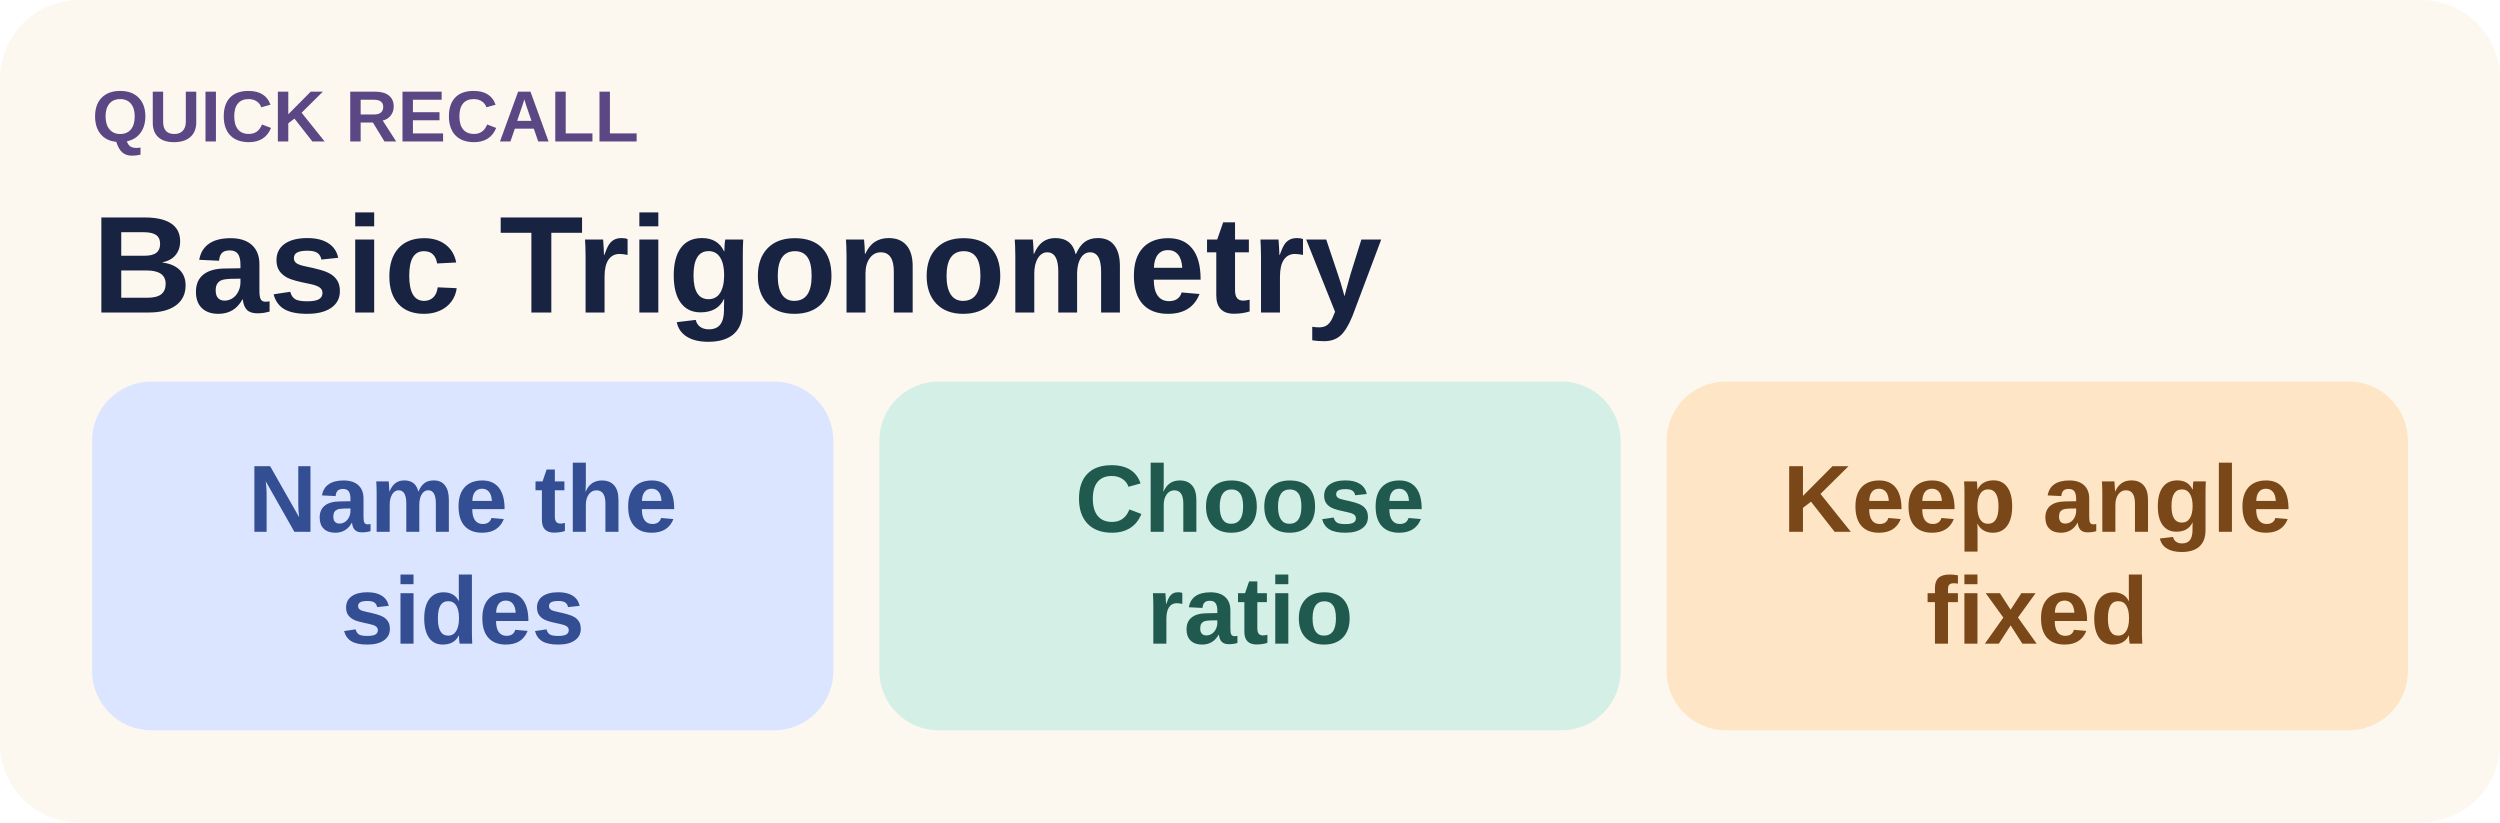
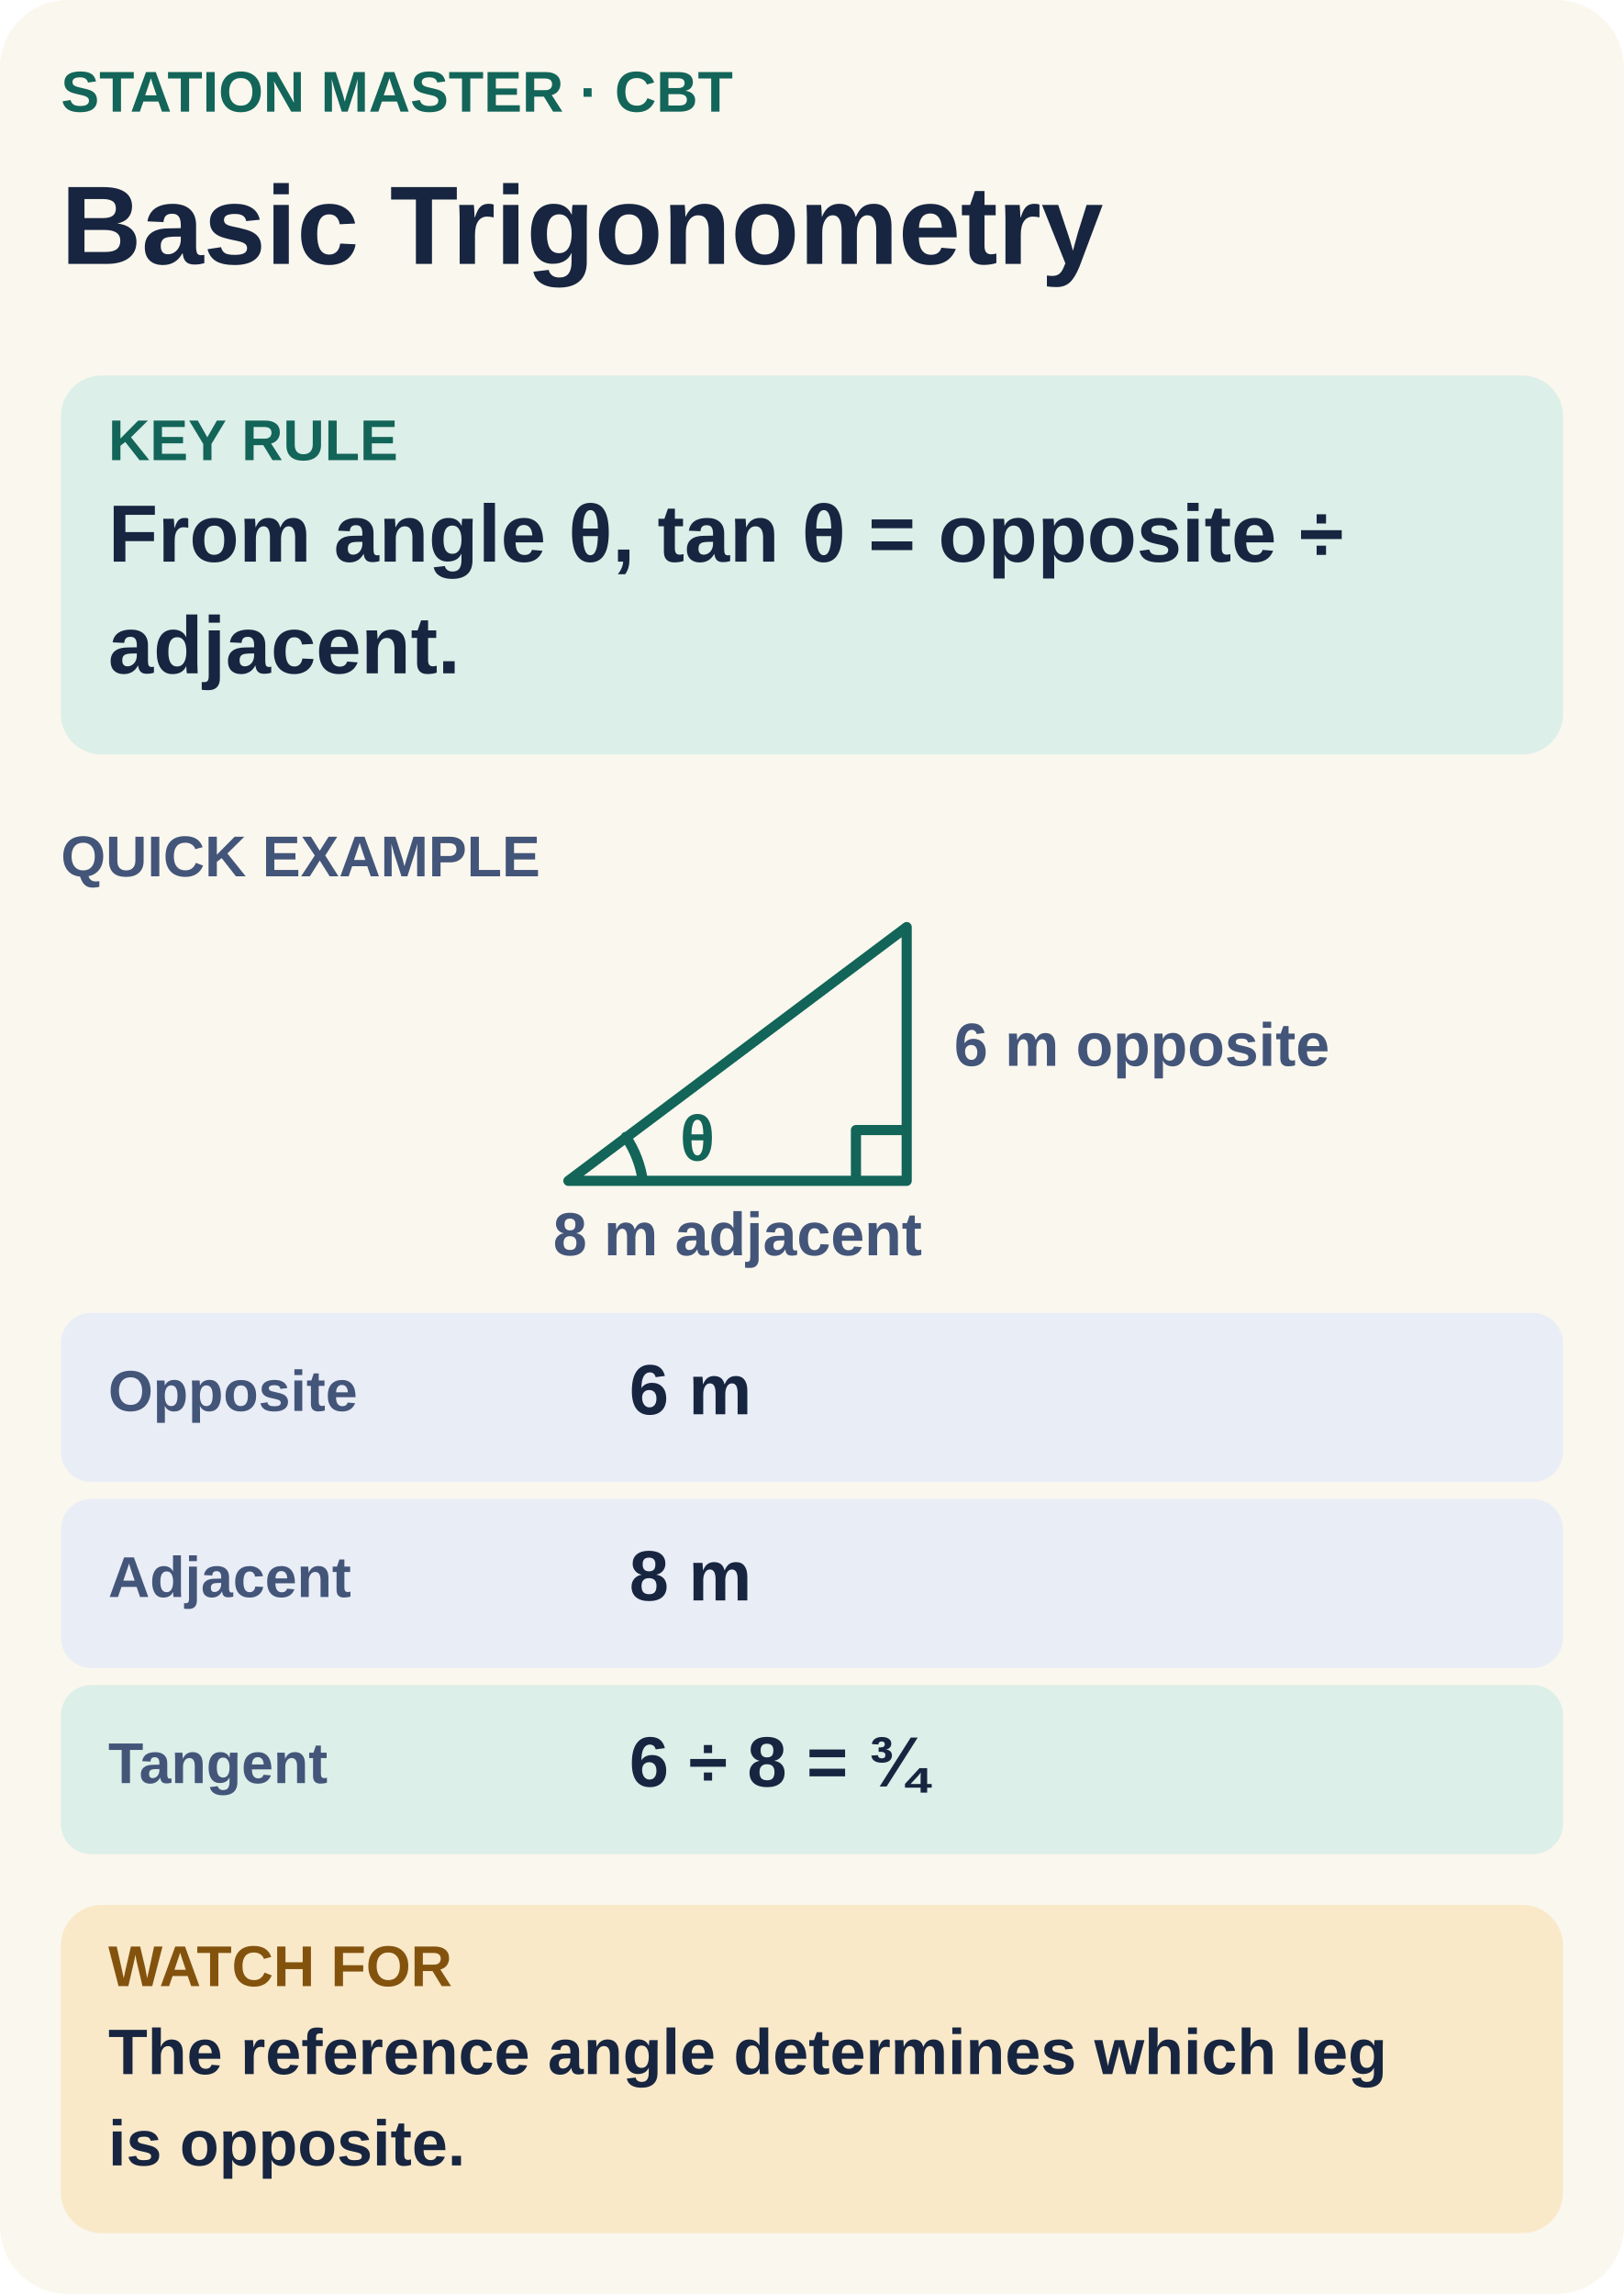
- <svg xmlns="http://www.w3.org/2000/svg" width="760" height="250" viewBox="0 0 760 250" role="img" aria-labelledby="title description">
-   <rect width="100%" height="100%" rx="24" fill="#fcf8ef" />
+ <svg xmlns="http://www.w3.org/2000/svg" width="480" height="678" viewBox="0 0 480 678" role="img" aria-labelledby="title description">
+   <rect x="0" y="0" width="480" height="678" rx="20" fill="#faf7ee" />
  <g font-family="Segoe UI, Arial, sans-serif" font-weight="700">
-     <text x="28" y="43" font-size="22" fill="#5a4784">QUICK RECALL</text>
-     <text x="28" y="95" font-size="42" fill="#182342">Basic Trigonometry</text>
-     <rect x="28" y="116" width="225.333" height="106" rx="18" fill="#dce5ff" />
-     <text x="140.667" y="161.667" font-size="29" fill="#344e93" text-anchor="middle">Name the</text>
-     <text x="140.667" y="195.667" font-size="29" fill="#344e93" text-anchor="middle">sides</text>
-     <rect x="267.333" y="116" width="225.333" height="106" rx="18" fill="#d4efe6" />
-     <text x="380" y="161.667" font-size="29" fill="#20594e" text-anchor="middle">Choose</text>
-     <text x="380" y="195.667" font-size="29" fill="#20594e" text-anchor="middle">ratio</text>
-     <rect x="506.667" y="116" width="225.333" height="106" rx="18" fill="#fde5c5" />
-     <text x="619.333" y="161.667" font-size="29" fill="#794718" text-anchor="middle">Keep angle</text>
-     <text x="619.333" y="195.667" font-size="29" fill="#794718" text-anchor="middle">fixed</text>
+     <text x="18" y="33" font-size="17" fill="#126558">STATION MASTER  ·  CBT</text>
+     <text x="18" y="78" font-size="33" fill="#172540">Basic Trigonometry</text>
+     <rect x="18" y="111" width="444" height="112" rx="12" fill="#dcefe8" />
+     <text x="32" y="136" font-size="17" fill="#126558">KEY RULE</text>
+     <text x="32" y="166" font-size="24" fill="#172540">From angle θ, tan θ = opposite ÷</text>
+     <text x="32" y="199" font-size="24" fill="#172540">adjacent.</text>
+     <text x="18" y="259" font-size="17" fill="#435579">QUICK EXAMPLE</text>
+     <g transform="translate(18 265)" aria-hidden="true">
+       <path d="M150 84H250V9Z M235 84V69H250 M172 84Q171 77 167 71" fill="none" stroke="#126558" stroke-width="3" stroke-linecap="round" stroke-linejoin="round" />
+       <text x="183" y="78" font-size="19" fill="#126558">θ</text>
+       <text x="200" y="106" font-size="18" fill="#435579" text-anchor="middle">8 m adjacent</text>
+       <text x="264" y="50" font-size="18" fill="#435579">6 m opposite</text>
+     </g>
+     <rect x="18" y="388" width="444" height="50" rx="9" fill="#e9edf6" />
+     <text x="32" y="417" font-size="17" fill="#435579">Opposite</text>
+     <text x="186" y="418" font-size="21" fill="#172540">6 m</text>
+     <rect x="18" y="443" width="444" height="50" rx="9" fill="#e9edf6" />
+     <text x="32" y="472" font-size="17" fill="#435579">Adjacent</text>
+     <text x="186" y="473" font-size="21" fill="#172540">8 m</text>
+     <rect x="18" y="498" width="444" height="50" rx="9" fill="#dcefe8" />
+     <text x="32" y="527" font-size="17" fill="#435579">Tangent</text>
+     <text x="186" y="528" font-size="21" fill="#172540">6 ÷ 8 = ¾</text>
+     <rect x="18" y="563" width="444" height="97" rx="12" fill="#f9e9c9" />
+     <text x="32" y="587" font-size="17" fill="#83530e">WATCH FOR</text>
+     <text x="32" y="613" font-size="19" fill="#172540">The reference angle determines which leg</text>
+     <text x="32" y="640" font-size="19" fill="#172540">is opposite.</text>
  </g>
</svg>
